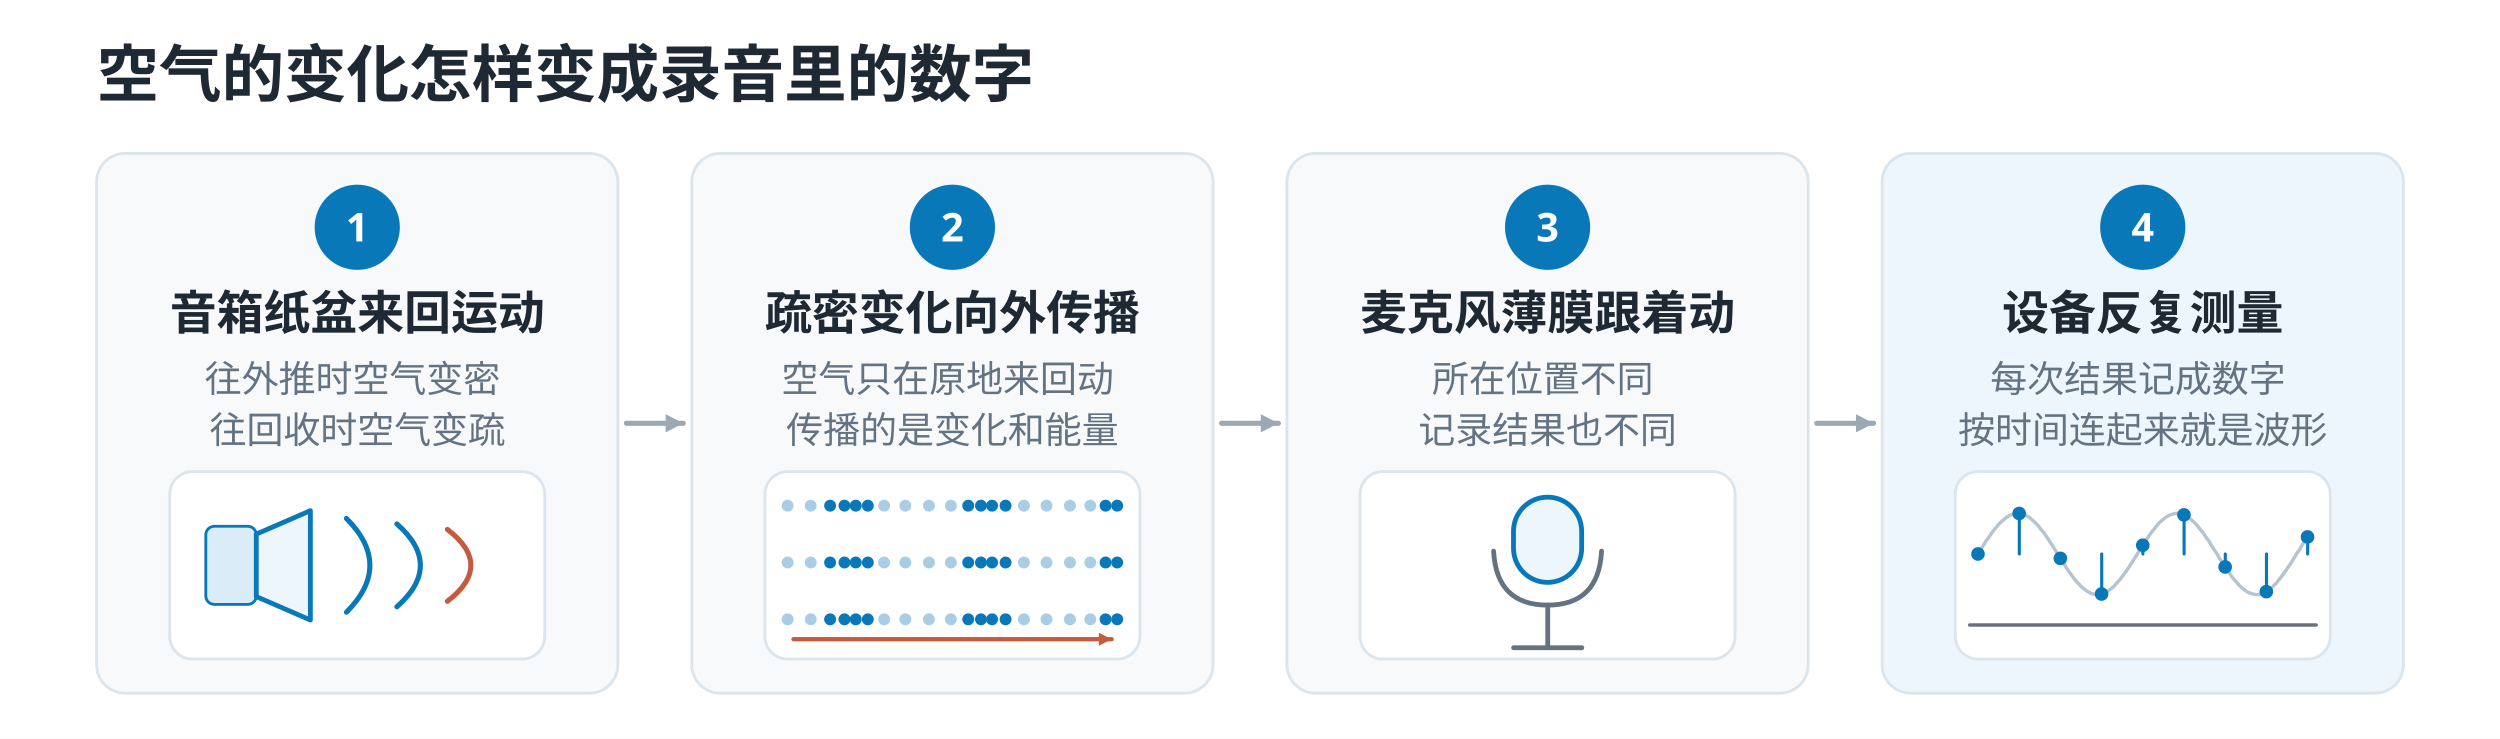
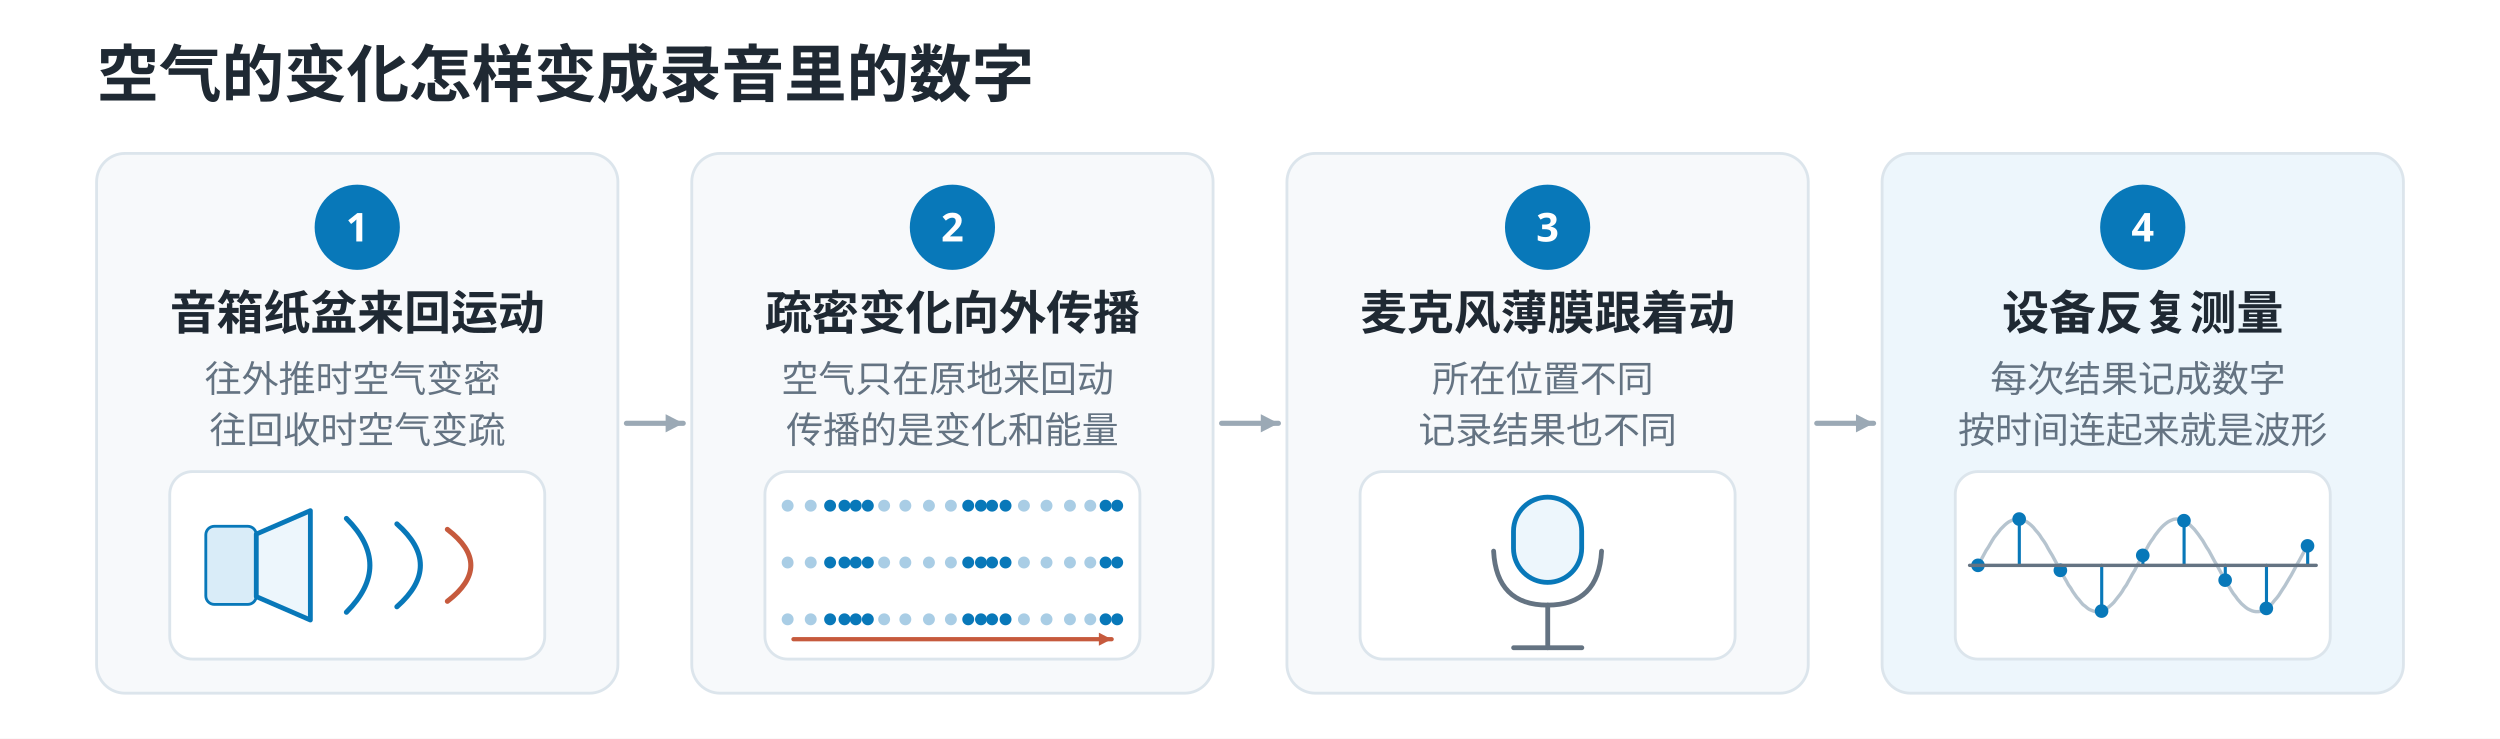
<svg xmlns="http://www.w3.org/2000/svg" viewBox="0 0 880 260" width="880" height="260" font-family="Microsoft YaHei, PingFang SC, Noto Sans SC, Hiragino Sans GB, sans-serif" fill="#1f2933" role="img" aria-label="声音从音箱推动空气到麦克风记录数字">
  <rect width="880" height="260" fill="#ffffff" />
  <text x="34" y="34" font-size="22" font-weight="700" fill="#1f2933" text-anchor="start">空气的变化怎样变成录音里的数字</text>
  <rect x="34" y="54" width="183.5" height="190" rx="10" fill="#f7f9fb" stroke="#dce5ec" stroke-width="1" opacity="1" />
  <circle cx="125.75" cy="80" r="15" fill="#0878b9" stroke="none" stroke-width="1" />
  <text x="125.75" y="85" font-size="14" font-weight="700" fill="#fff" text-anchor="middle">1</text>
  <text x="125.75" y="116" font-size="16.5" font-weight="700" fill="#1f2933" text-anchor="middle">音箱纸盆来回运动</text>
  <text x="125.75" y="138" font-size="13" font-weight="400" fill="#647382" text-anchor="middle">
    <tspan x="125.75" dy="0">往外推时空气变密</tspan>
    <tspan x="125.75" dy="18">往回收时空气变疏</tspan>
  </text>
  <rect x="59.75" y="166" width="132" height="66" rx="8" fill="#ffffff" stroke="#dce5ec" stroke-width="1" opacity="1" />
  <rect x="72.442" y="185.25" width="17.769" height="27.5" rx="3" fill="#d9ecf8" stroke="#0878b9" stroke-width="1" opacity="1" />
  <path d="M90.212 188 L109.25 179.75 L109.25 218.25 L90.212 210 Z" fill="#edf6fc" stroke="#0878b9" stroke-width="1.7" stroke-linecap="round" stroke-linejoin="round" />
  <path d="M121.942 182.5 Q138.442 199 121.942 215.5" fill="none" stroke="#0878b9" stroke-width="1.8" stroke-linecap="round" stroke-linejoin="round" />
  <path d="M139.712 184.425 Q156.212 199 139.712 213.575" fill="none" stroke="#0878b9" stroke-width="1.8" stroke-linecap="round" stroke-linejoin="round" />
  <path d="M157.481 186.35 Q173.981 199 157.481 211.65" fill="none" stroke="#c65a3d" stroke-width="1.8" stroke-linecap="round" stroke-linejoin="round" />
  <line x1="220.5" y1="149.0" x2="240.5" y2="149.0" stroke="#9ba9b5" stroke-width="1.8" stroke-linecap="round" />
  <polygon points="240.5,149 234.3,152.2 234.3,145.8" fill="#9ba9b5" />
  <rect x="243.5" y="54" width="183.5" height="190" rx="10" fill="#f7f9fb" stroke="#dce5ec" stroke-width="1" opacity="1" />
  <circle cx="335.25" cy="80" r="15" fill="#0878b9" stroke="none" stroke-width="1" />
  <text x="335.25" y="85" font-size="14" font-weight="700" fill="#fff" text-anchor="middle">2</text>
  <text x="335.25" y="116" font-size="16.5" font-weight="700" fill="#1f2933" text-anchor="middle">疏密变化向外传播</text>
  <text x="335.25" y="138" font-size="13" font-weight="400" fill="#647382" text-anchor="middle">
    <tspan x="335.25" dy="0">空气只在原地来回动</tspan>
    <tspan x="335.25" dy="18">传播的是变化和能量</tspan>
  </text>
  <rect x="269.25" y="166" width="132" height="66" rx="8" fill="#ffffff" stroke="#dce5ec" stroke-width="1" opacity="1" />
  <circle cx="277.25" cy="178" r="2.1" fill="#a9cde5" stroke="none" stroke-width="1" />
  <circle cx="285.377" cy="178" r="2.1" fill="#a9cde5" stroke="none" stroke-width="1" />
  <circle cx="292.199" cy="178" r="2.1" fill="#0878b9" stroke="none" stroke-width="1" />
  <circle cx="297.253" cy="178" r="2.1" fill="#0878b9" stroke="none" stroke-width="1" />
  <circle cx="301.219" cy="178" r="2.1" fill="#0878b9" stroke="none" stroke-width="1" />
  <circle cx="305.476" cy="178" r="2.1" fill="#0878b9" stroke="none" stroke-width="1" />
  <circle cx="311.218" cy="178" r="2.1" fill="#a9cde5" stroke="none" stroke-width="1" />
  <circle cx="318.679" cy="178" r="2.1" fill="#a9cde5" stroke="none" stroke-width="1" />
  <circle cx="326.984" cy="178" r="2.1" fill="#a9cde5" stroke="none" stroke-width="1" />
  <circle cx="334.713" cy="178" r="2.1" fill="#a9cde5" stroke="none" stroke-width="1" />
  <circle cx="340.819" cy="178" r="2.1" fill="#0878b9" stroke="none" stroke-width="1" />
  <circle cx="345.3" cy="178" r="2.1" fill="#0878b9" stroke="none" stroke-width="1" />
  <circle cx="349.206" cy="178" r="2.1" fill="#0878b9" stroke="none" stroke-width="1" />
  <circle cx="353.955" cy="178" r="2.1" fill="#0878b9" stroke="none" stroke-width="1" />
  <circle cx="360.424" cy="178" r="2.1" fill="#a9cde5" stroke="none" stroke-width="1" />
  <circle cx="368.377" cy="178" r="2.1" fill="#a9cde5" stroke="none" stroke-width="1" />
  <circle cx="376.622" cy="178" r="2.1" fill="#a9cde5" stroke="none" stroke-width="1" />
  <circle cx="383.777" cy="178" r="2.1" fill="#a9cde5" stroke="none" stroke-width="1" />
  <circle cx="389.166" cy="178" r="2.1" fill="#0878b9" stroke="none" stroke-width="1" />
  <circle cx="393.25" cy="178" r="2.1" fill="#0878b9" stroke="none" stroke-width="1" />
  <circle cx="277.25" cy="198" r="2.1" fill="#a9cde5" stroke="none" stroke-width="1" />
  <circle cx="285.377" cy="198" r="2.1" fill="#a9cde5" stroke="none" stroke-width="1" />
  <circle cx="292.199" cy="198" r="2.1" fill="#0878b9" stroke="none" stroke-width="1" />
  <circle cx="297.253" cy="198" r="2.1" fill="#0878b9" stroke="none" stroke-width="1" />
  <circle cx="301.219" cy="198" r="2.1" fill="#0878b9" stroke="none" stroke-width="1" />
  <circle cx="305.476" cy="198" r="2.1" fill="#0878b9" stroke="none" stroke-width="1" />
  <circle cx="311.218" cy="198" r="2.1" fill="#a9cde5" stroke="none" stroke-width="1" />
  <circle cx="318.679" cy="198" r="2.1" fill="#a9cde5" stroke="none" stroke-width="1" />
  <circle cx="326.984" cy="198" r="2.1" fill="#a9cde5" stroke="none" stroke-width="1" />
  <circle cx="334.713" cy="198" r="2.1" fill="#a9cde5" stroke="none" stroke-width="1" />
  <circle cx="340.819" cy="198" r="2.1" fill="#0878b9" stroke="none" stroke-width="1" />
  <circle cx="345.3" cy="198" r="2.1" fill="#0878b9" stroke="none" stroke-width="1" />
  <circle cx="349.206" cy="198" r="2.1" fill="#0878b9" stroke="none" stroke-width="1" />
  <circle cx="353.955" cy="198" r="2.1" fill="#0878b9" stroke="none" stroke-width="1" />
  <circle cx="360.424" cy="198" r="2.1" fill="#a9cde5" stroke="none" stroke-width="1" />
  <circle cx="368.377" cy="198" r="2.1" fill="#a9cde5" stroke="none" stroke-width="1" />
  <circle cx="376.622" cy="198" r="2.1" fill="#a9cde5" stroke="none" stroke-width="1" />
  <circle cx="383.777" cy="198" r="2.1" fill="#a9cde5" stroke="none" stroke-width="1" />
  <circle cx="389.166" cy="198" r="2.1" fill="#0878b9" stroke="none" stroke-width="1" />
  <circle cx="393.25" cy="198" r="2.1" fill="#0878b9" stroke="none" stroke-width="1" />
  <circle cx="277.25" cy="218" r="2.1" fill="#a9cde5" stroke="none" stroke-width="1" />
  <circle cx="285.377" cy="218" r="2.1" fill="#a9cde5" stroke="none" stroke-width="1" />
  <circle cx="292.199" cy="218" r="2.1" fill="#0878b9" stroke="none" stroke-width="1" />
  <circle cx="297.253" cy="218" r="2.1" fill="#0878b9" stroke="none" stroke-width="1" />
  <circle cx="301.219" cy="218" r="2.1" fill="#0878b9" stroke="none" stroke-width="1" />
  <circle cx="305.476" cy="218" r="2.1" fill="#0878b9" stroke="none" stroke-width="1" />
  <circle cx="311.218" cy="218" r="2.1" fill="#a9cde5" stroke="none" stroke-width="1" />
  <circle cx="318.679" cy="218" r="2.1" fill="#a9cde5" stroke="none" stroke-width="1" />
  <circle cx="326.984" cy="218" r="2.1" fill="#a9cde5" stroke="none" stroke-width="1" />
  <circle cx="334.713" cy="218" r="2.1" fill="#a9cde5" stroke="none" stroke-width="1" />
  <circle cx="340.819" cy="218" r="2.1" fill="#0878b9" stroke="none" stroke-width="1" />
  <circle cx="345.3" cy="218" r="2.1" fill="#0878b9" stroke="none" stroke-width="1" />
  <circle cx="349.206" cy="218" r="2.1" fill="#0878b9" stroke="none" stroke-width="1" />
  <circle cx="353.955" cy="218" r="2.1" fill="#0878b9" stroke="none" stroke-width="1" />
  <circle cx="360.424" cy="218" r="2.1" fill="#a9cde5" stroke="none" stroke-width="1" />
  <circle cx="368.377" cy="218" r="2.1" fill="#a9cde5" stroke="none" stroke-width="1" />
  <circle cx="376.622" cy="218" r="2.1" fill="#a9cde5" stroke="none" stroke-width="1" />
  <circle cx="383.777" cy="218" r="2.1" fill="#a9cde5" stroke="none" stroke-width="1" />
  <circle cx="389.166" cy="218" r="2.1" fill="#0878b9" stroke="none" stroke-width="1" />
  <circle cx="393.25" cy="218" r="2.1" fill="#0878b9" stroke="none" stroke-width="1" />
  <line x1="279.3" y1="225.0" x2="391.3" y2="225.0" stroke="#c65a3d" stroke-width="1.5" stroke-linecap="round" />
  <polygon points="391.25,225 386.8,227.3 386.8,222.7" fill="#c65a3d" />
  <line x1="430.0" y1="149.0" x2="450.0" y2="149.0" stroke="#9ba9b5" stroke-width="1.8" stroke-linecap="round" />
  <polygon points="450,149 443.8,152.2 443.8,145.8" fill="#9ba9b5" />
  <rect x="453" y="54" width="183.5" height="190" rx="10" fill="#f7f9fb" stroke="#dce5ec" stroke-width="1" opacity="1" />
  <circle cx="544.75" cy="80" r="15" fill="#0878b9" stroke="none" stroke-width="1" />
  <text x="544.75" y="85" font-size="14" font-weight="700" fill="#fff" text-anchor="middle">3</text>
  <text x="544.75" y="116" font-size="16.5" font-weight="700" fill="#1f2933" text-anchor="middle">麦克风薄膜跟着动</text>
  <text x="544.75" y="138" font-size="13" font-weight="400" fill="#647382" text-anchor="middle">
    <tspan x="544.75" dy="0">所在位置不同</tspan>
    <tspan x="544.75" dy="18">记录结果也不同</tspan>
  </text>
  <rect x="478.75" y="166" width="132" height="66" rx="8" fill="#ffffff" stroke="#dce5ec" stroke-width="1" opacity="1" />
  <rect x="532.75" y="175" width="24" height="30" rx="12" fill="#edf6fc" stroke="#0878b9" stroke-width="1.7" opacity="1" />
  <path d="M525.75 194 Q526.75 213 544.75 213 Q562.75 213 563.75 194" fill="none" stroke="#647382" stroke-width="1.7" stroke-linecap="round" stroke-linejoin="round" />
  <line x1="544.8" y1="213.0" x2="544.8" y2="228.0" stroke="#647382" stroke-width="1.7" stroke-linecap="round" />
  <line x1="532.8" y1="228.0" x2="556.8" y2="228.0" stroke="#647382" stroke-width="1.7" stroke-linecap="round" />
  <line x1="639.5" y1="149.0" x2="659.5" y2="149.0" stroke="#9ba9b5" stroke-width="1.8" stroke-linecap="round" />
  <polygon points="659.5,149 653.3,152.2 653.3,145.8" fill="#9ba9b5" />
  <rect x="662.5" y="54" width="183.5" height="190" rx="10" fill="#edf6fc" stroke="#dce5ec" stroke-width="1" opacity="1" />
  <circle cx="754.25" cy="80" r="15" fill="#0878b9" stroke="none" stroke-width="1" />
  <text x="754.25" y="85" font-size="14" font-weight="700" fill="#fff" text-anchor="middle">4</text>
  <text x="754.25" y="116" font-size="16.5" font-weight="700" fill="#1f2933" text-anchor="middle">设备反复测量</text>
  <text x="754.25" y="138" font-size="13" font-weight="400" fill="#647382" text-anchor="middle">
    <tspan x="754.25" dy="0">每次结果记成数字</tspan>
    <tspan x="754.25" dy="18">按时间连起来就是波形</tspan>
  </text>
  <rect x="688.25" y="166" width="132" height="66" rx="8" fill="#ffffff" stroke="#dce5ec" stroke-width="1" opacity="1" />
-   <polyline points="696.3,195.0 697.0,193.8 697.7,192.7 698.4,191.6 699.1,190.4 699.9,189.4 700.6,188.3 701.3,187.3 702.0,186.4 702.8,185.5 703.5,184.6 704.2,183.9 705.0,183.2 705.7,182.6 706.4,182.0 707.1,181.6 707.9,181.2 708.6,181.0 709.3,180.8 710.0,180.7 710.8,180.7 711.5,180.9 712.2,181.1 712.9,181.3 713.6,181.7 714.4,182.2 715.1,182.8 715.8,183.4 716.5,184.1 717.3,184.9 718.0,185.8 718.7,186.7 719.5,187.6 720.2,188.7 720.9,189.7 721.6,190.8 722.4,191.9 723.1,193.1 723.8,194.2 724.5,195.4 725.3,196.5 726.0,197.7 726.7,198.8 727.4,199.9 728.1,201.0 728.9,202.0 729.6,203.0 730.3,203.9 731.0,204.8 731.8,205.6 732.5,206.4 733.2,207.0 734.0,207.6 734.7,208.1 735.4,208.5 736.1,208.9 736.9,209.1 737.6,209.2 738.3,209.3 739.0,209.2 739.8,209.1 740.5,208.9 741.2,208.5 741.9,208.1 742.6,207.6 743.4,207.0 744.1,206.4 744.8,205.6 745.5,204.8 746.3,203.9 747.0,203.0 747.7,202.0 748.5,201.0 749.2,199.9 749.9,198.8 750.6,197.7 751.4,196.5 752.1,195.4 752.8,194.2 753.5,193.1 754.3,191.9 755.0,190.8 755.7,189.7 756.4,188.7 757.1,187.6 757.9,186.7 758.6,185.8 759.3,184.9 760.0,184.1 760.8,183.4 761.5,182.8 762.2,182.2 763.0,181.7 763.7,181.3 764.4,181.1 765.1,180.9 765.9,180.7 766.6,180.7 767.3,180.8 768.0,181.0 768.8,181.2 769.5,181.6 770.2,182.0 770.9,182.6 771.6,183.2 772.4,183.9 773.1,184.6 773.8,185.5 774.5,186.4 775.3,187.3 776.0,188.3 776.7,189.4 777.5,190.4 778.2,191.6 778.9,192.7 779.6,193.8 780.4,195.0 781.1,196.2 781.8,197.3 782.5,198.4 783.3,199.6 784.0,200.6 784.7,201.7 785.4,202.7 786.1,203.6 786.9,204.5 787.6,205.4 788.3,206.1 789.0,206.8 789.8,207.4 790.5,208.0 791.2,208.4 792.0,208.8 792.7,209.0 793.4,209.2 794.1,209.3 794.9,209.3 795.6,209.1 796.3,208.9 797.0,208.6 797.8,208.3 798.5,207.8 799.2,207.2 799.9,206.6 800.6,205.9 801.4,205.1 802.1,204.2 802.8,203.3 803.5,202.4 804.3,201.3 805.0,200.3 805.7,199.2 806.5,198.1 807.2,196.9 807.9,195.8 808.6,194.6 809.4,193.5 810.1,192.3 810.8,191.2 811.5,190.1 812.3,189.0" fill="none" stroke="#b6c4cf" stroke-width="1.2" stroke-linejoin="round" stroke-linecap="round" />
-   <line x1="696.3" y1="195.0" x2="696.3" y2="195.0" stroke="#0878b9" stroke-width="1.1" stroke-linecap="round" />
-   <circle cx="696.25" cy="195" r="2.4" fill="#0878b9" stroke="none" stroke-width="1" />
-   <line x1="710.8" y1="195.0" x2="710.8" y2="180.7" stroke="#0878b9" stroke-width="1.1" stroke-linecap="round" />
-   <circle cx="710.75" cy="180.741" r="2.4" fill="#0878b9" stroke="none" stroke-width="1" />
-   <line x1="725.3" y1="195.0" x2="725.3" y2="196.5" stroke="#0878b9" stroke-width="1.1" stroke-linecap="round" />
-   <circle cx="725.25" cy="196.545" r="2.4" fill="#0878b9" stroke="none" stroke-width="1" />
-   <line x1="739.8" y1="195.0" x2="739.8" y2="209.1" stroke="#0878b9" stroke-width="1.1" stroke-linecap="round" />
-   <circle cx="739.75" cy="209.092" r="2.4" fill="#0878b9" stroke="none" stroke-width="1" />
-   <line x1="754.3" y1="195.0" x2="754.3" y2="191.9" stroke="#0878b9" stroke-width="1.1" stroke-linecap="round" />
-   <circle cx="754.25" cy="191.928" r="2.4" fill="#0878b9" stroke="none" stroke-width="1" />
-   <line x1="768.8" y1="195.0" x2="768.8" y2="181.2" stroke="#0878b9" stroke-width="1.1" stroke-linecap="round" />
-   <circle cx="768.75" cy="181.241" r="2.4" fill="#0878b9" stroke="none" stroke-width="1" />
-   <line x1="783.3" y1="195.0" x2="783.3" y2="199.6" stroke="#0878b9" stroke-width="1.1" stroke-linecap="round" />
-   <circle cx="783.25" cy="199.563" r="2.4" fill="#0878b9" stroke="none" stroke-width="1" />
-   <line x1="797.8" y1="195.0" x2="797.8" y2="208.3" stroke="#0878b9" stroke-width="1.1" stroke-linecap="round" />
-   <circle cx="797.75" cy="208.264" r="2.4" fill="#0878b9" stroke="none" stroke-width="1" />
-   <line x1="812.3" y1="195.0" x2="812.3" y2="189.0" stroke="#0878b9" stroke-width="1.1" stroke-linecap="round" />
-   <circle cx="812.25" cy="189" r="2.4" fill="#0878b9" stroke="none" stroke-width="1" />
-   <line x1="693.3" y1="220.0" x2="815.3" y2="220.0" stroke="#647382" stroke-width="1.2" stroke-linecap="round" />
+   <polyline points="696.3,199.0 697.0,197.7 697.7,196.4 698.4,195.1 699.1,193.8 699.9,192.6 700.6,191.4 701.3,190.2 702.0,189.1 702.8,188.1 703.5,187.2 704.2,186.3 705.0,185.5 705.7,184.8 706.4,184.2 707.1,183.7 707.9,183.3 708.6,183.0 709.3,182.8 710.0,182.7 710.8,182.7 711.5,182.8 712.2,183.1 712.9,183.4 713.6,183.8 714.4,184.4 715.1,185.0 715.8,185.7 716.5,186.6 717.3,187.5 718.0,188.4 718.7,189.5 719.5,190.6 720.2,191.7 720.9,193.0 721.6,194.2 722.4,195.5 723.1,196.8 723.8,198.1 724.5,199.4 725.3,200.8 726.0,202.1 726.7,203.4 727.4,204.6 728.1,205.9 728.9,207.0 729.6,208.2 730.3,209.2 731.0,210.2 731.8,211.1 732.5,212.0 733.2,212.8 734.0,213.4 734.7,214.0 735.4,214.5 736.1,214.8 736.9,215.1 737.6,215.3 738.3,215.3 739.0,215.3 739.8,215.1 740.5,214.8 741.2,214.5 741.9,214.0 742.6,213.4 743.4,212.7 744.1,212.0 744.8,211.1 745.5,210.2 746.3,209.2 747.0,208.2 747.7,207.0 748.5,205.9 749.2,204.6 749.9,203.4 750.6,202.1 751.4,200.8 752.1,199.4 752.8,198.1 753.5,196.8 754.3,195.5 755.0,194.2 755.7,193.0 756.4,191.7 757.1,190.6 757.9,189.5 758.6,188.4 759.3,187.5 760.0,186.6 760.8,185.7 761.5,185.0 762.2,184.4 763.0,183.8 763.7,183.4 764.4,183.1 765.1,182.8 765.9,182.7 766.6,182.7 767.3,182.8 768.0,183.0 768.8,183.3 769.5,183.7 770.2,184.2 770.9,184.8 771.6,185.5 772.4,186.3 773.1,187.2 773.8,188.1 774.5,189.1 775.3,190.2 776.0,191.4 776.7,192.6 777.5,193.8 778.2,195.1 778.9,196.4 779.6,197.7 780.4,199.0 781.1,200.3 781.8,201.6 782.5,202.9 783.3,204.2 784.0,205.5 784.7,206.6 785.4,207.8 786.1,208.9 786.9,209.9 787.6,210.9 788.3,211.7 789.0,212.5 789.8,213.2 790.5,213.8 791.2,214.3 792.0,214.7 792.7,215.0 793.4,215.2 794.1,215.3 794.9,215.3 795.6,215.2 796.3,214.9 797.0,214.6 797.8,214.2 798.5,213.6 799.2,213.0 799.9,212.3 800.6,211.4 801.4,210.5 802.1,209.6 802.8,208.5 803.5,207.4 804.3,206.2 805.0,205.0 805.7,203.8 806.5,202.5 807.2,201.2 807.9,199.9 808.6,198.6 809.4,197.2 810.1,195.9 810.8,194.6 811.5,193.4 812.3,192.1" fill="none" stroke="#b6c4cf" stroke-width="1.2" stroke-linejoin="round" stroke-linecap="round" />
+   <line x1="696.3" y1="199.0" x2="696.3" y2="199.0" stroke="#0878b9" stroke-width="1.1" stroke-linecap="round" />
+   <circle cx="696.25" cy="199" r="2.4" fill="#0878b9" stroke="none" stroke-width="1" />
+   <line x1="710.8" y1="199.0" x2="710.8" y2="182.7" stroke="#0878b9" stroke-width="1.1" stroke-linecap="round" />
+   <circle cx="710.75" cy="182.704" r="2.4" fill="#0878b9" stroke="none" stroke-width="1" />
+   <line x1="725.3" y1="199.0" x2="725.3" y2="200.8" stroke="#0878b9" stroke-width="1.1" stroke-linecap="round" />
+   <circle cx="725.25" cy="200.766" r="2.4" fill="#0878b9" stroke="none" stroke-width="1" />
+   <line x1="739.8" y1="199.0" x2="739.8" y2="215.1" stroke="#0878b9" stroke-width="1.1" stroke-linecap="round" />
+   <circle cx="739.75" cy="215.105" r="2.4" fill="#0878b9" stroke="none" stroke-width="1" />
+   <line x1="754.3" y1="199.0" x2="754.3" y2="195.5" stroke="#0878b9" stroke-width="1.1" stroke-linecap="round" />
+   <circle cx="754.25" cy="195.489" r="2.4" fill="#0878b9" stroke="none" stroke-width="1" />
+   <line x1="768.8" y1="199.0" x2="768.8" y2="183.3" stroke="#0878b9" stroke-width="1.1" stroke-linecap="round" />
+   <circle cx="768.75" cy="183.276" r="2.4" fill="#0878b9" stroke="none" stroke-width="1" />
+   <line x1="783.3" y1="199.0" x2="783.3" y2="204.2" stroke="#0878b9" stroke-width="1.1" stroke-linecap="round" />
+   <circle cx="783.25" cy="204.215" r="2.4" fill="#0878b9" stroke="none" stroke-width="1" />
+   <line x1="797.8" y1="199.0" x2="797.8" y2="214.2" stroke="#0878b9" stroke-width="1.1" stroke-linecap="round" />
+   <circle cx="797.75" cy="214.159" r="2.4" fill="#0878b9" stroke="none" stroke-width="1" />
+   <line x1="812.3" y1="199.0" x2="812.3" y2="192.1" stroke="#0878b9" stroke-width="1.1" stroke-linecap="round" />
+   <circle cx="812.25" cy="192.143" r="2.4" fill="#0878b9" stroke="none" stroke-width="1" />
+   <line x1="693.3" y1="199.0" x2="815.3" y2="199.0" stroke="#647382" stroke-width="1.2" stroke-linecap="round" />
</svg>
